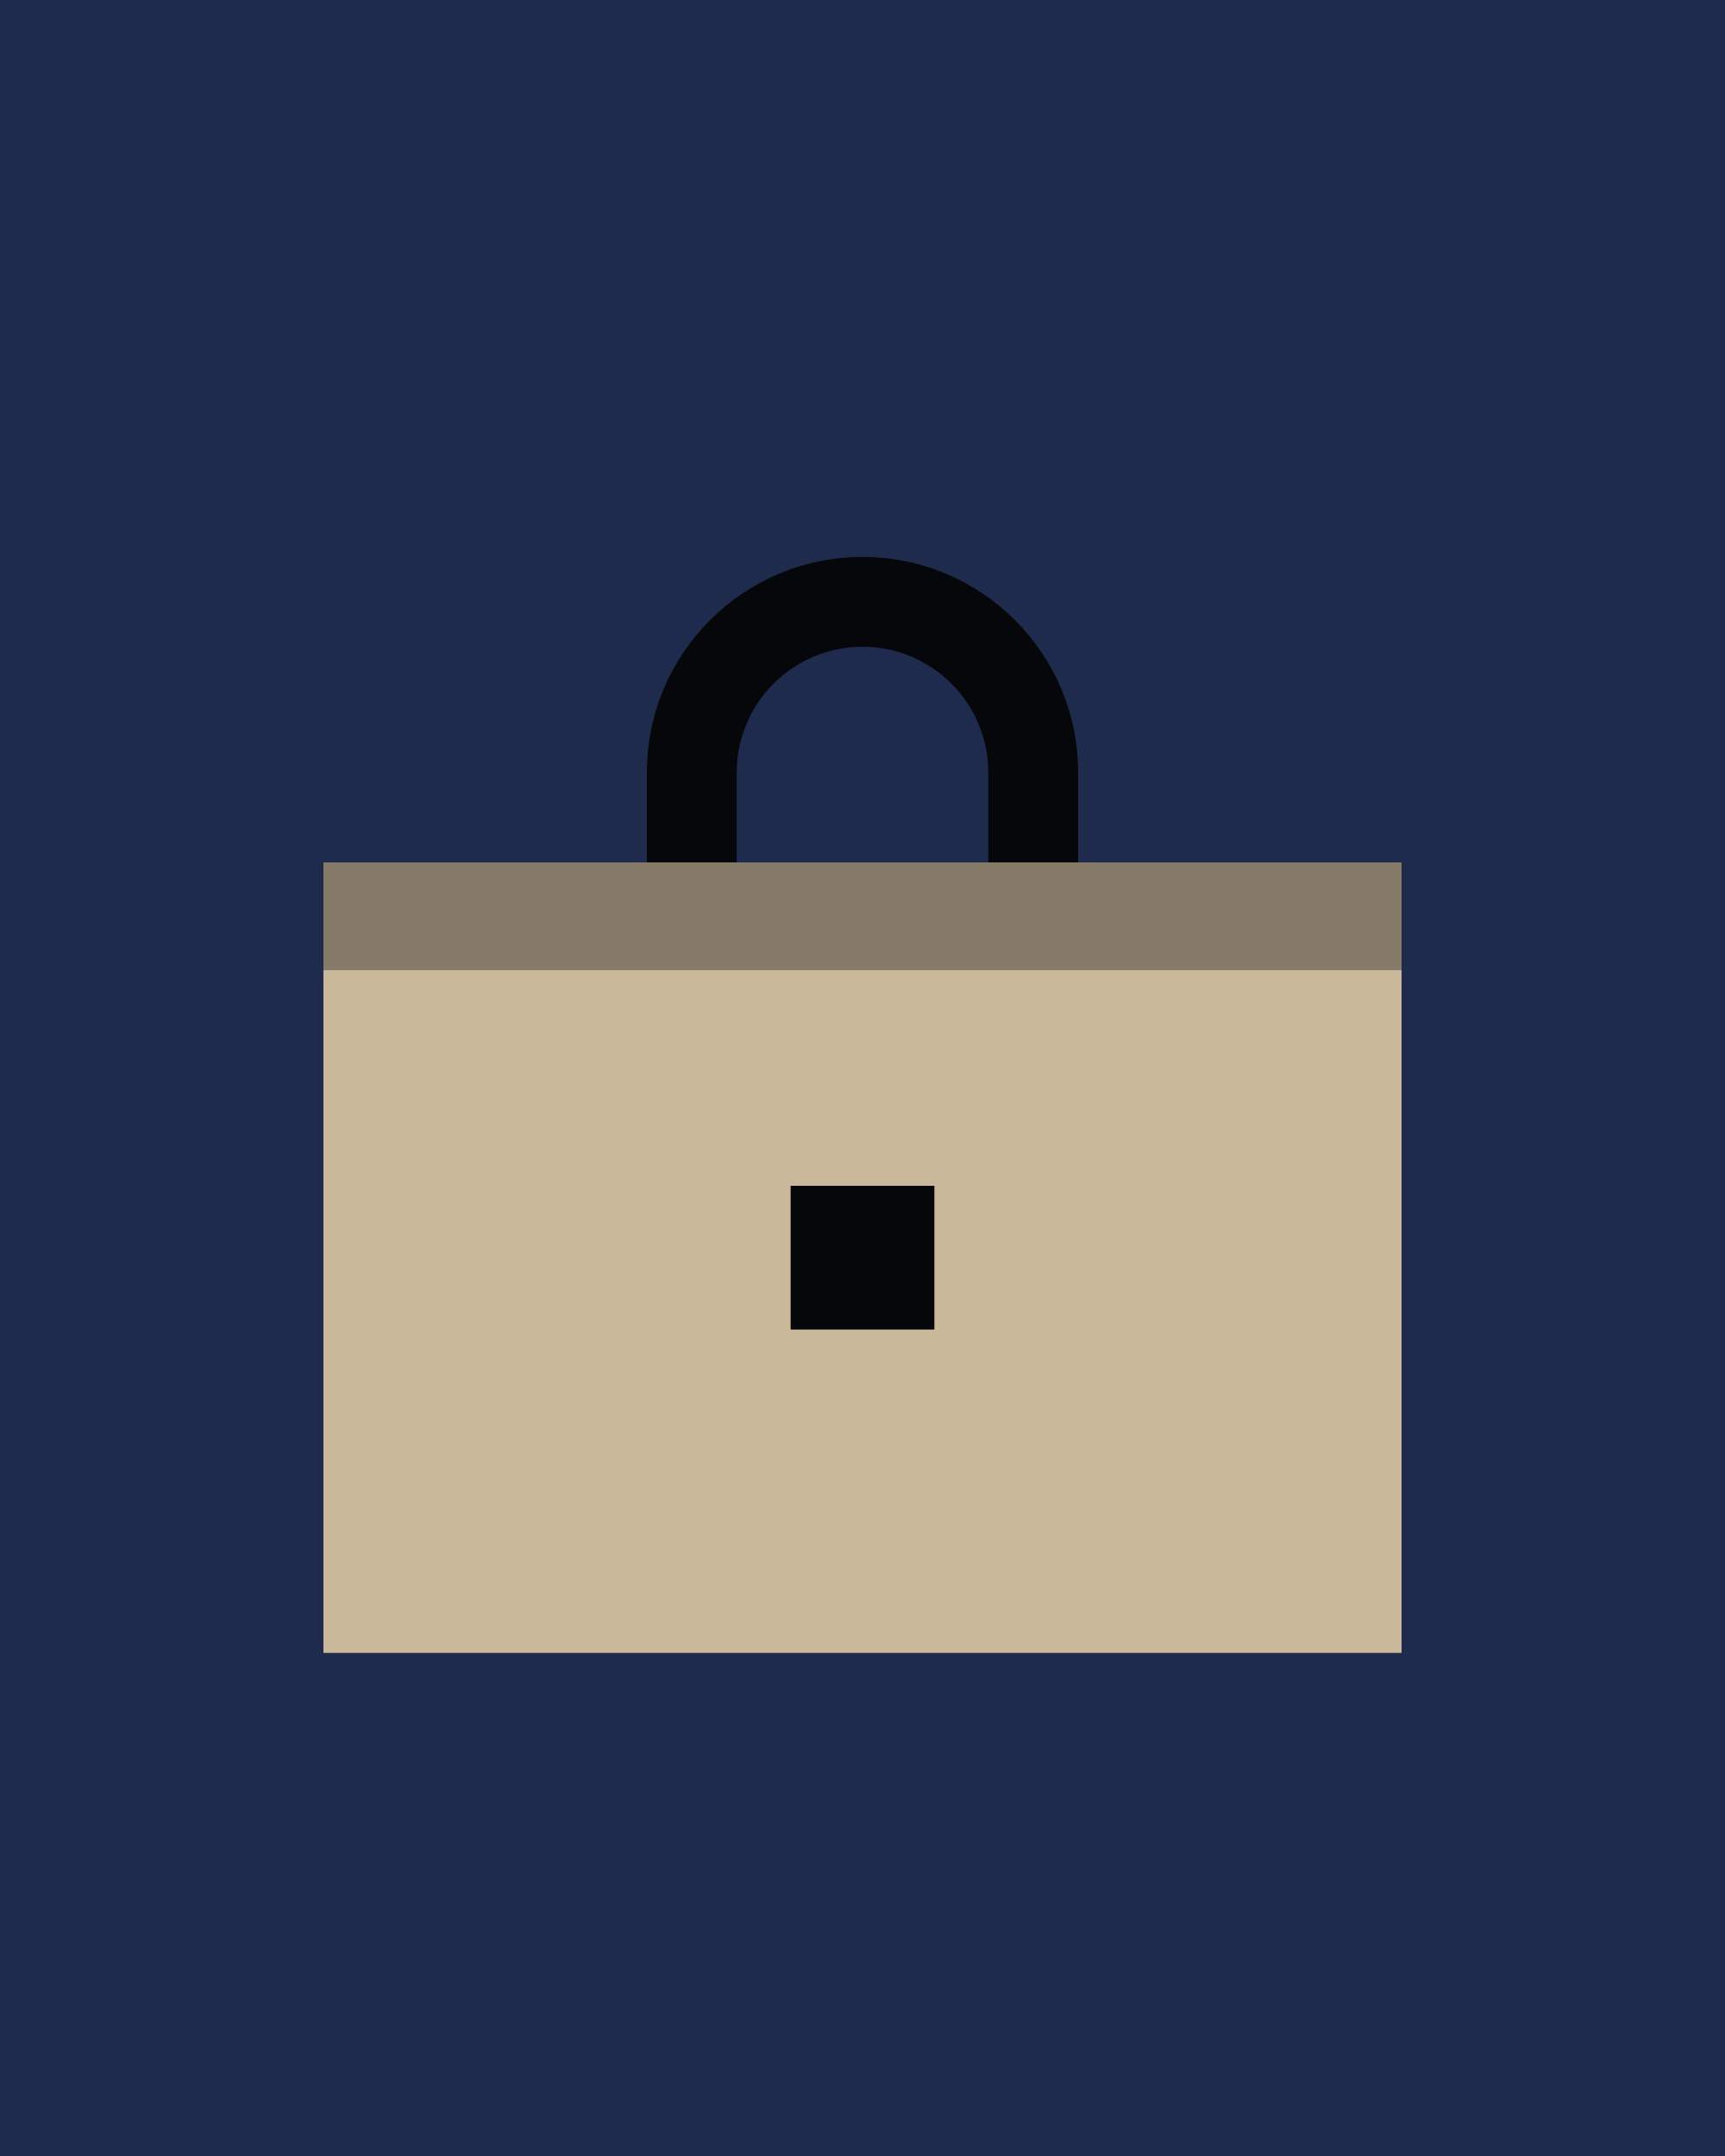
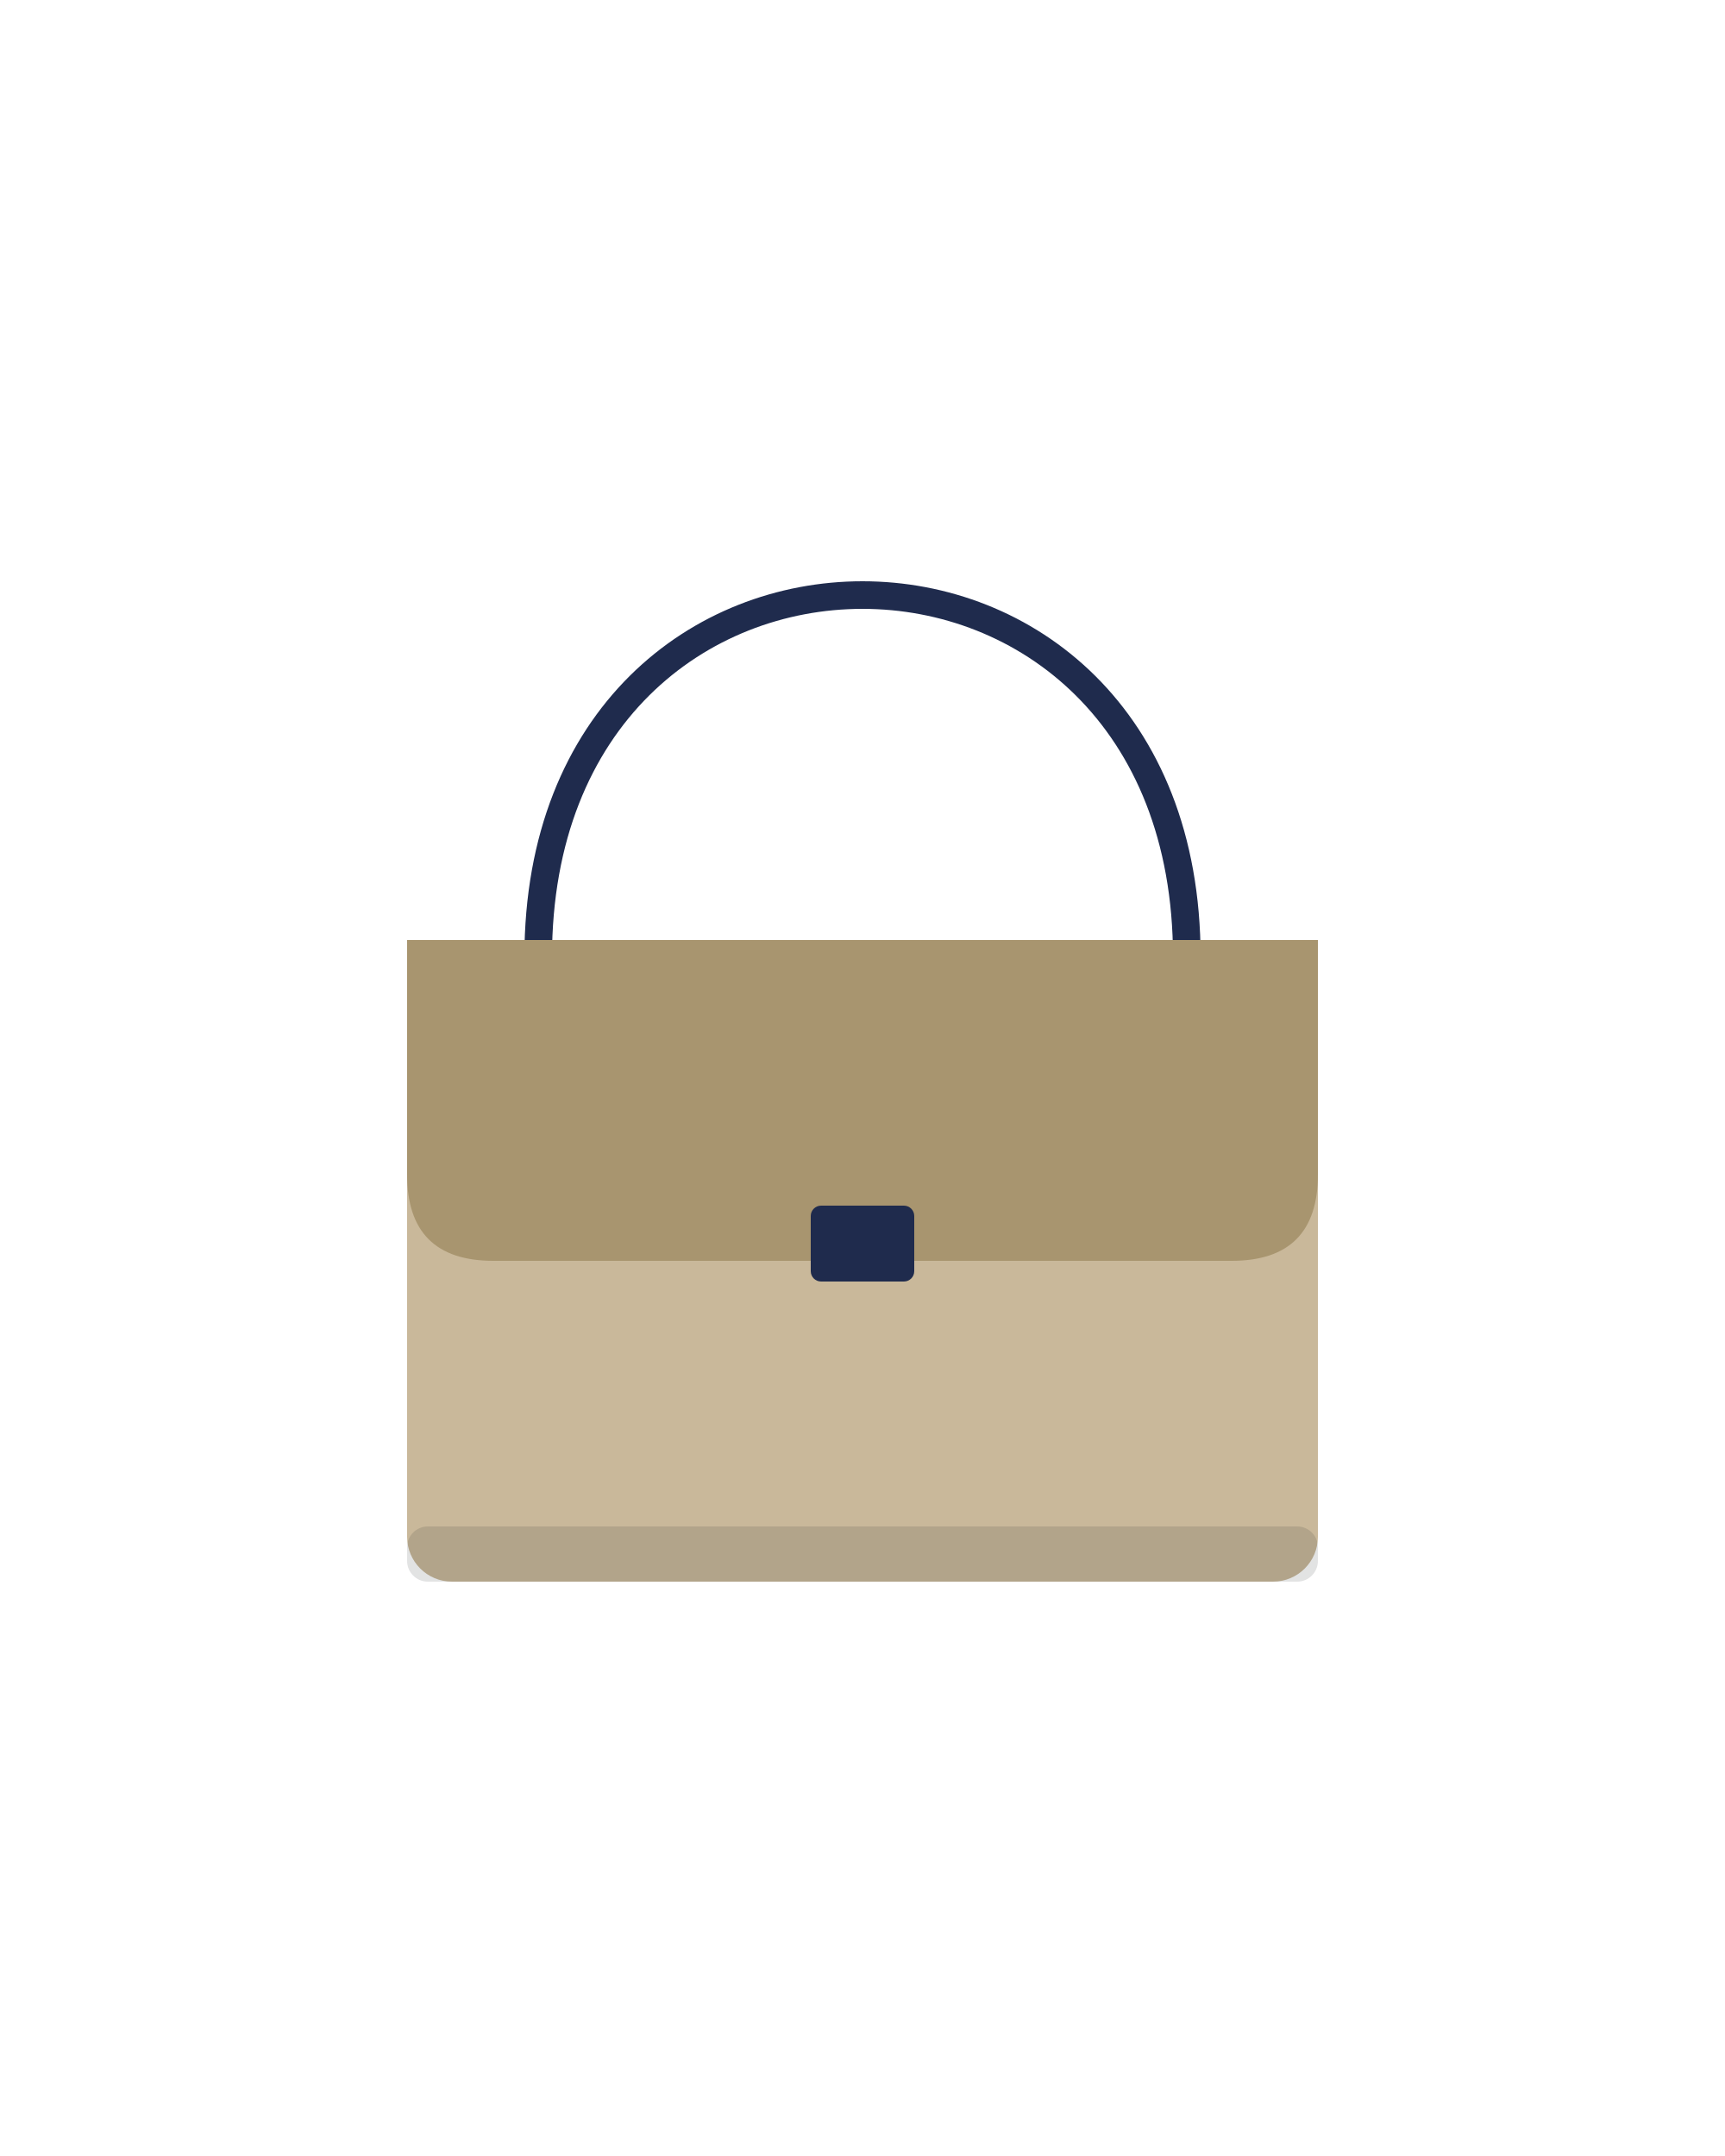
<svg xmlns="http://www.w3.org/2000/svg" viewBox="0 0 1200 1500" width="1200" height="1500">
-   <rect width="1200" height="1500" fill="#1f2b4d" />
-   <g transform="translate(600 750) scale(1.25) translate(-500 -500)">
-     <path d="M380 330 a120 120 0 0 1 240 0 v60 h-50 v-60 a70 70 0 0 0 -140 0 v60 h-50z" fill="#05070a" />
-     <rect x="200" y="380" width="600" height="440" fill="#c9b89a" />
-     <rect x="200" y="380" width="600" height="60" fill="#05070a" opacity="0.35" />
-     <rect x="460" y="560" width="80" height="80" fill="#05070a" />
+   <g transform="translate(600 750) scale(1.2) translate(-500 -500)">
+     <path d="M312 430 C312 150 688 150 688 430" fill="none" stroke="#1f2b4d" stroke-width="16" stroke-linecap="round" />
+     <rect x="236" y="420" width="528" height="372" rx="26" fill="#c9b89a" />
+     <path d="M236 420 H764 V556 Q764 606 714 606 H286 Q236 606 236 556 Z" fill="#a8956f" />
+     <rect x="470" y="574" width="60" height="44" rx="6" fill="#1f2b4d" />
+     <rect x="236" y="760" width="528" height="32" rx="12" fill="#0b0d12" opacity="0.12" />
  </g>
</svg>
